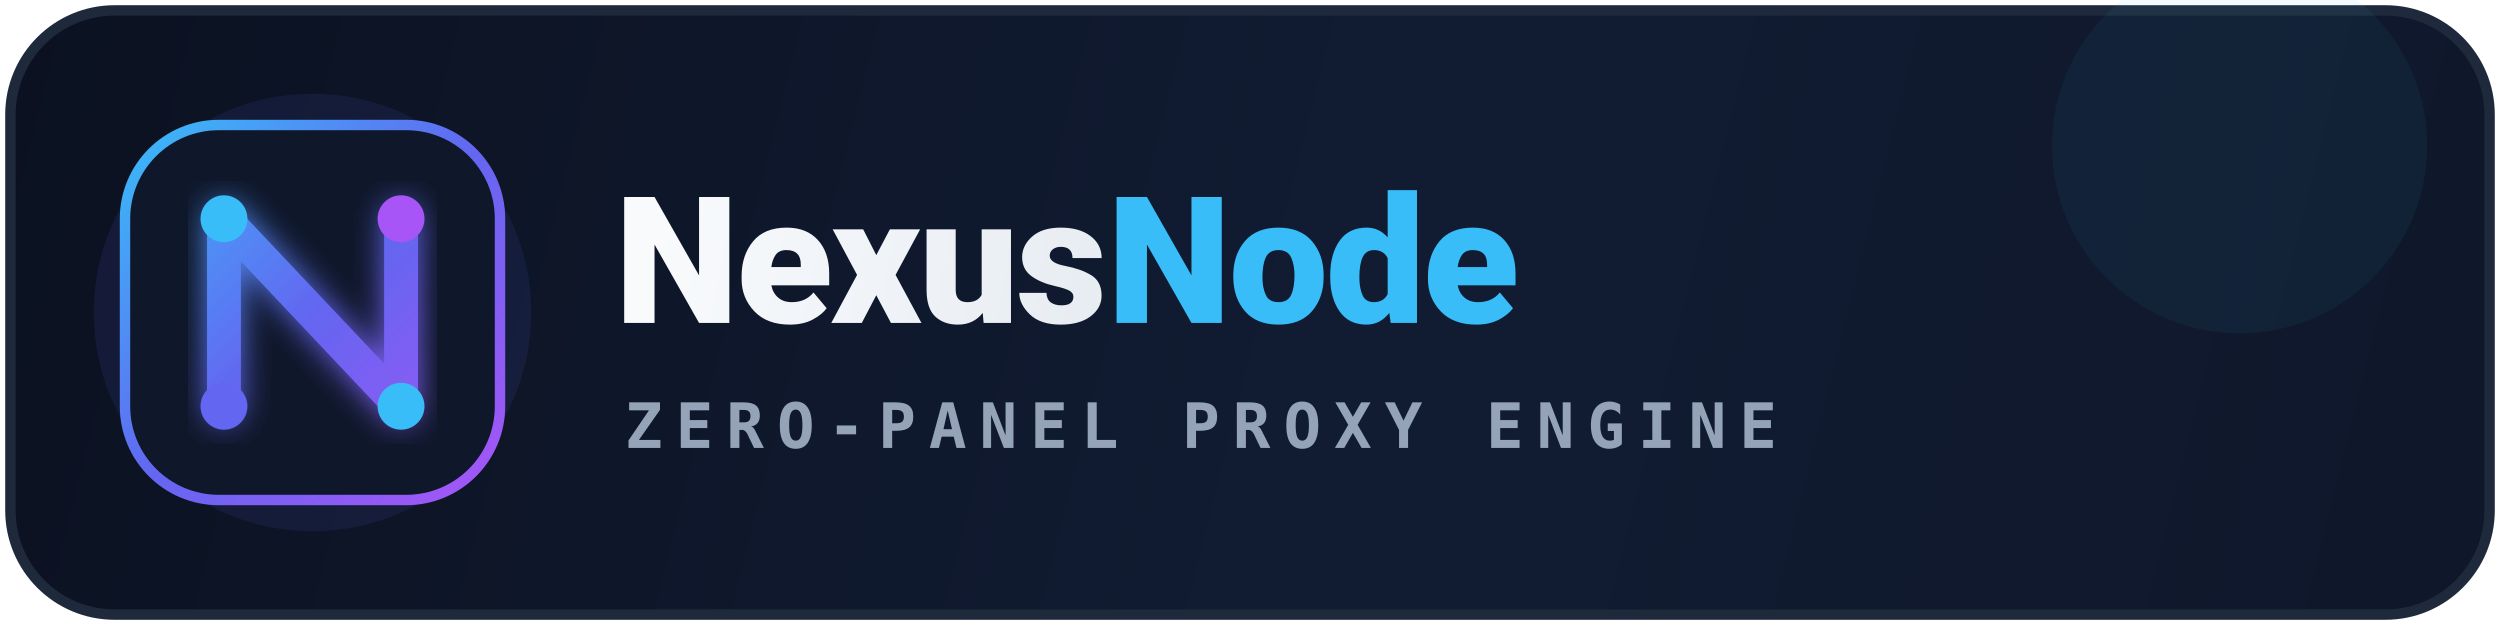
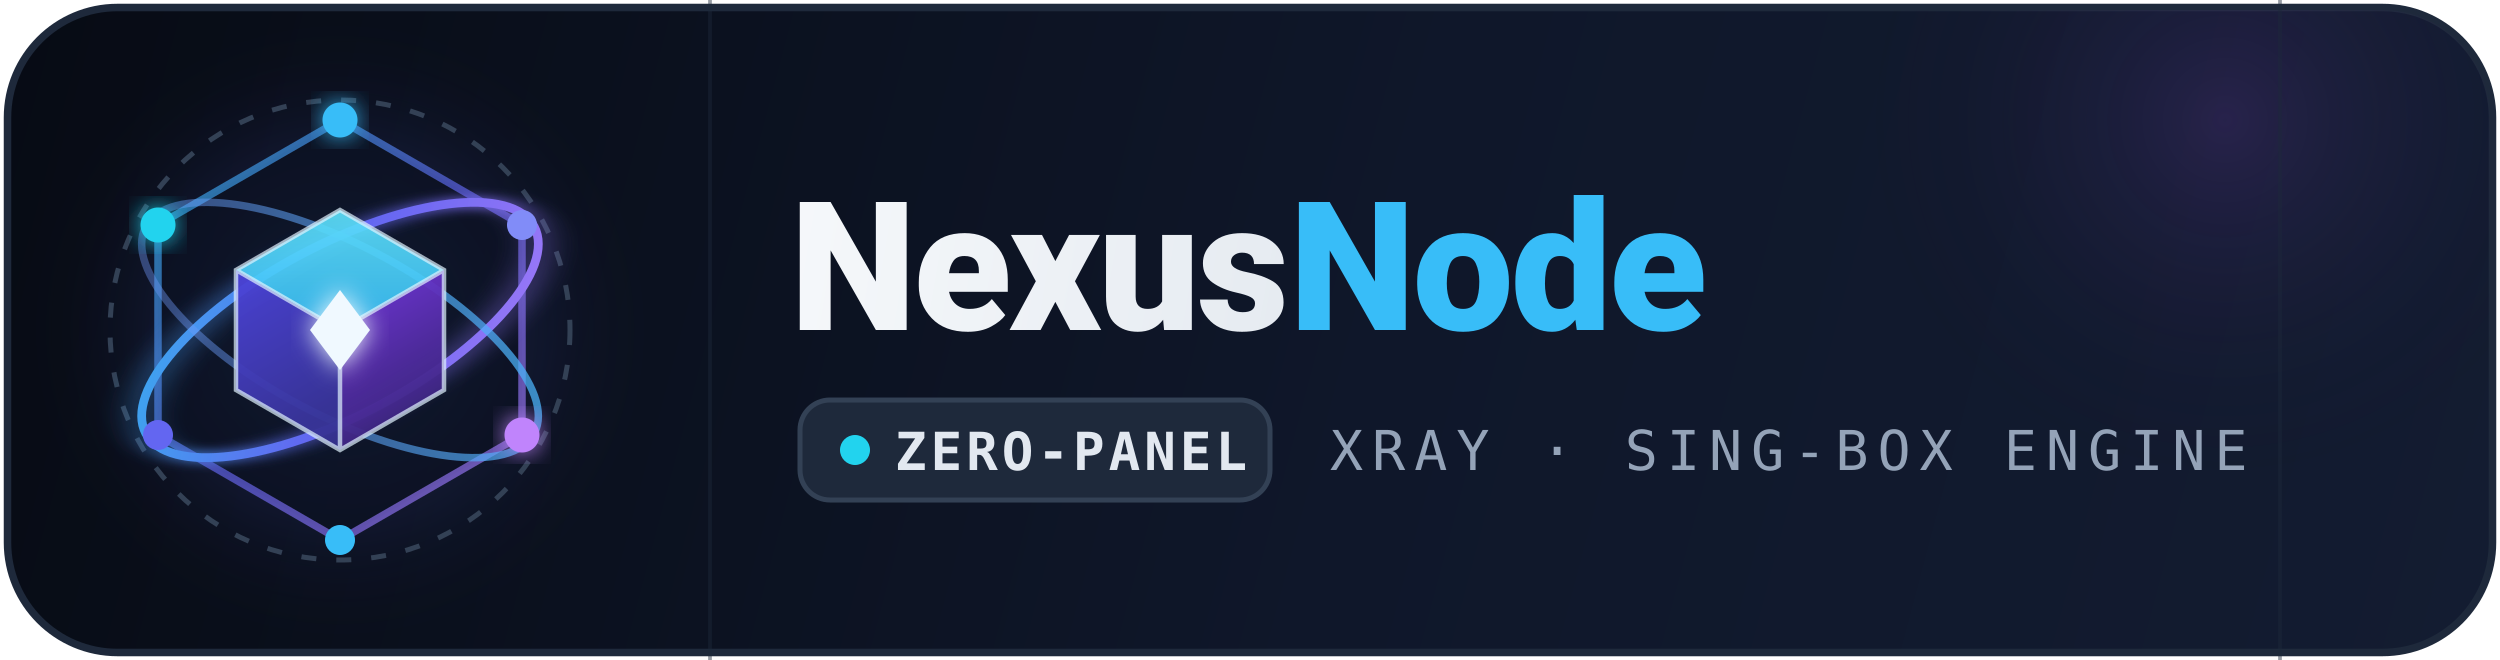
- <svg xmlns="http://www.w3.org/2000/svg" viewBox="0 0 480 120" width="480" height="120" fill="none">
+ <svg xmlns="http://www.w3.org/2000/svg" viewBox="0 0 500 132" width="500" height="132" fill="none">
  <defs>
-     <linearGradient id="bgGrad" x1="0" y1="0" x2="480" y2="120" gradientUnits="userSpaceOnUse">
-       <stop offset="0%" stop-color="#0B1120" />
-       <stop offset="55%" stop-color="#111C33" />
-       <stop offset="100%" stop-color="#0F172A" />
+     <linearGradient id="cardBg" x1="0" y1="0" x2="500" y2="132" gradientUnits="userSpaceOnUse">
+       <stop offset="0%" stop-color="#070B14" />
+       <stop offset="55%" stop-color="#0F172A" />
+       <stop offset="100%" stop-color="#131C31" />
    </linearGradient>
-     <linearGradient id="accentGrad" x1="24" y1="24" x2="96" y2="96" gradientUnits="userSpaceOnUse">
-       <stop offset="0%" stop-color="#38BDF8" />
+     <radialGradient id="ambientGlow" cx="68" cy="66" r="64" gradientUnits="userSpaceOnUse">
+       <stop offset="0%" stop-color="#38BDF8" stop-opacity="0.28" />
+       <stop offset="55%" stop-color="#6366F1" stop-opacity="0.10" />
+       <stop offset="100%" stop-color="#070B14" stop-opacity="0" />
+     </radialGradient>
+     <radialGradient id="rightGlow" cx="445" cy="24" r="75" gradientUnits="userSpaceOnUse">
+       <stop offset="0%" stop-color="#A855F7" stop-opacity="0.14" />
+       <stop offset="100%" stop-color="#070B14" stop-opacity="0" />
+     </radialGradient>
+     <linearGradient id="ringGrad1" x1="20" y1="22" x2="116" y2="110" gradientUnits="userSpaceOnUse">
+       <stop offset="0%" stop-color="#22D3EE" />
      <stop offset="50%" stop-color="#6366F1" />
-       <stop offset="100%" stop-color="#A855F7" />
+       <stop offset="100%" stop-color="#C084FC" />
    </linearGradient>
-     <linearGradient id="textGrad" x1="128" y1="36" x2="360" y2="80" gradientUnits="userSpaceOnUse">
+     <linearGradient id="ringGrad2" x1="116" y1="22" x2="20" y2="110" gradientUnits="userSpaceOnUse">
+       <stop offset="0%" stop-color="#38BDF8" stop-opacity="0.9" />
+       <stop offset="100%" stop-color="#818CF8" stop-opacity="0.25" />
+     </linearGradient>
+     <linearGradient id="hexFaceTop" x1="68" y1="36" x2="68" y2="66" gradientUnits="userSpaceOnUse">
+       <stop offset="0%" stop-color="#67E8F9" />
+       <stop offset="100%" stop-color="#38BDF8" />
+     </linearGradient>
+     <linearGradient id="hexFaceLeft" x1="42" y1="51" x2="68" y2="96" gradientUnits="userSpaceOnUse">
+       <stop offset="0%" stop-color="#4F46E5" />
+       <stop offset="100%" stop-color="#312E81" />
+     </linearGradient>
+     <linearGradient id="hexFaceRight" x1="68" y1="51" x2="94" y2="96" gradientUnits="userSpaceOnUse">
+       <stop offset="0%" stop-color="#7C3AED" />
+       <stop offset="100%" stop-color="#1E1B4B" />
+     </linearGradient>
+     <linearGradient id="wordGrad" x1="140" y1="40" x2="430" y2="90" gradientUnits="userSpaceOnUse">
      <stop offset="0%" stop-color="#F8FAFC" />
      <stop offset="100%" stop-color="#CBD5E1" />
    </linearGradient>
-     <filter id="glow" x="-20%" y="-20%" width="140%" height="140%">
-       <feGaussianBlur stdDeviation="3" result="blur" />
-       <feComposite in="SourceGraphic" in2="blur" operator="over" />
+     <filter id="softGlow" x="-30%" y="-30%" width="160%" height="160%">
+       <feGaussianBlur stdDeviation="2.5" result="blur" />
+       <feMerge>
+         <feMergeNode in="blur" />
+         <feMergeNode in="SourceGraphic" />
+       </feMerge>
    </filter>
  </defs>
-   <rect x="2" y="2" width="476" height="116" rx="20" fill="url(#bgGrad)" stroke="#1E293B" stroke-width="2" />
-   <circle cx="430" cy="28" r="36" fill="#38BDF8" fill-opacity="0.06" />
-   <circle cx="60" cy="60" r="42" fill="#6366F1" fill-opacity="0.10" />
-   <rect x="24" y="24" width="72" height="72" rx="18" fill="#0F172A" stroke="url(#accentGrad)" stroke-width="2" />
-   <path d="M43 78V42L77 78V42" stroke="url(#accentGrad)" stroke-width="6.5" stroke-linecap="round" stroke-linejoin="round" filter="url(#glow)" />
-   <circle cx="43" cy="42" r="4.5" fill="#38BDF8" />
-   <circle cx="43" cy="78" r="4.5" fill="#6366F1" />
-   <circle cx="77" cy="42" r="4.5" fill="#A855F7" />
-   <circle cx="77" cy="78" r="4.5" fill="#38BDF8" />
-   <text x="118" y="62" font-family="-apple-system, BlinkMacSystemFont, 'Segoe UI', Roboto, Helvetica, Arial, sans-serif" font-size="34" font-weight="800" letter-spacing="-0.5" fill="url(#textGrad)">Nexus<tspan fill="#38BDF8">Node</tspan>
+   <rect x="1.5" y="1.5" width="497" height="129" rx="22" fill="url(#cardBg)" stroke="#1E293B" stroke-width="1.5" />
+   <rect x="2" y="2" width="496" height="128" rx="21.5" fill="url(#ambientGlow)" />
+   <rect x="2" y="2" width="496" height="128" rx="21.5" fill="url(#rightGlow)" />
+   <path d="M142 0V132M456 0V132" stroke="#1E293B" stroke-width="0.75" stroke-opacity="0.45" />
+   <circle cx="68" cy="66" r="46" stroke="#334155" stroke-width="1" stroke-dasharray="3 4" />
+   <polygon points="68,24 104.4,45 104.4,87 68,108 31.6,87 31.6,45" stroke="url(#ringGrad1)" stroke-width="1.5" stroke-opacity="0.65" fill="#0B1120" fill-opacity="0.7" />
+   <ellipse cx="68" cy="66" rx="44" ry="17" transform="rotate(-28 68 66)" stroke="url(#ringGrad1)" stroke-width="1.75" filter="url(#softGlow)" />
+   <ellipse cx="68" cy="66" rx="44" ry="17" transform="rotate(28 68 66)" stroke="url(#ringGrad2)" stroke-width="1.5" />
+   <polygon points="68,42 88.8,54 68,66 47.2,54" fill="url(#hexFaceTop)" fill-opacity="0.92" />
+   <polygon points="47.2,54 68,66 68,90 47.2,78" fill="url(#hexFaceLeft)" fill-opacity="0.95" />
+   <polygon points="88.8,54 68,66 68,90 88.8,78" fill="url(#hexFaceRight)" fill-opacity="0.95" />
+   <path d="M68 42L88.8 54V78L68 90L47.2 78V54L68 42ZM68 66V90M47.2 54L68 66L88.8 54" stroke="#E0F2FE" stroke-width="0.9" stroke-opacity="0.7" />
+   <polygon points="68,58 74,66 68,74 62,66" fill="#F0F9FF" filter="url(#softGlow)" />
+   <circle cx="68" cy="24" r="3.5" fill="#38BDF8" filter="url(#softGlow)" />
+   <circle cx="104.4" cy="45" r="3" fill="#818CF8" />
+   <circle cx="104.4" cy="87" r="3.5" fill="#C084FC" filter="url(#softGlow)" />
+   <circle cx="68" cy="108" r="3" fill="#38BDF8" />
+   <circle cx="31.6" cy="87" r="3" fill="#6366F1" />
+   <circle cx="31.6" cy="45" r="3.5" fill="#22D3EE" filter="url(#softGlow)" />
+   <text x="158" y="66" font-family="-apple-system, BlinkMacSystemFont, 'Segoe UI', Roboto, Helvetica, Arial, sans-serif" font-size="36" font-weight="800" letter-spacing="-0.6" fill="url(#wordGrad)">Nexus<tspan fill="#38BDF8">Node</tspan>
  </text>
-   <text x="120" y="86" font-family="ui-monospace, SFMono-Regular, Menlo, Monaco, Consolas, monospace" font-size="12" font-weight="600" letter-spacing="2.5" fill="#94A3B8">ZERO-PANEL PROXY ENGINE</text>
+   <rect x="160" y="80" width="94" height="20" rx="6" fill="#1E293B" stroke="#334155" stroke-width="1" />
+   <circle cx="171" cy="90" r="3" fill="#22D3EE" />
+   <text x="179" y="94" font-family="ui-monospace, SFMono-Regular, Menlo, Monaco, Consolas, monospace" font-size="10.5" font-weight="700" letter-spacing="0.8" fill="#E2E8F0">ZERO-PANEL</text>
+   <text x="266" y="94" font-family="ui-monospace, SFMono-Regular, Menlo, Monaco, Consolas, monospace" font-size="11" font-weight="500" letter-spacing="1.8" fill="#94A3B8">XRAY · SING-BOX ENGINE</text>
</svg>
